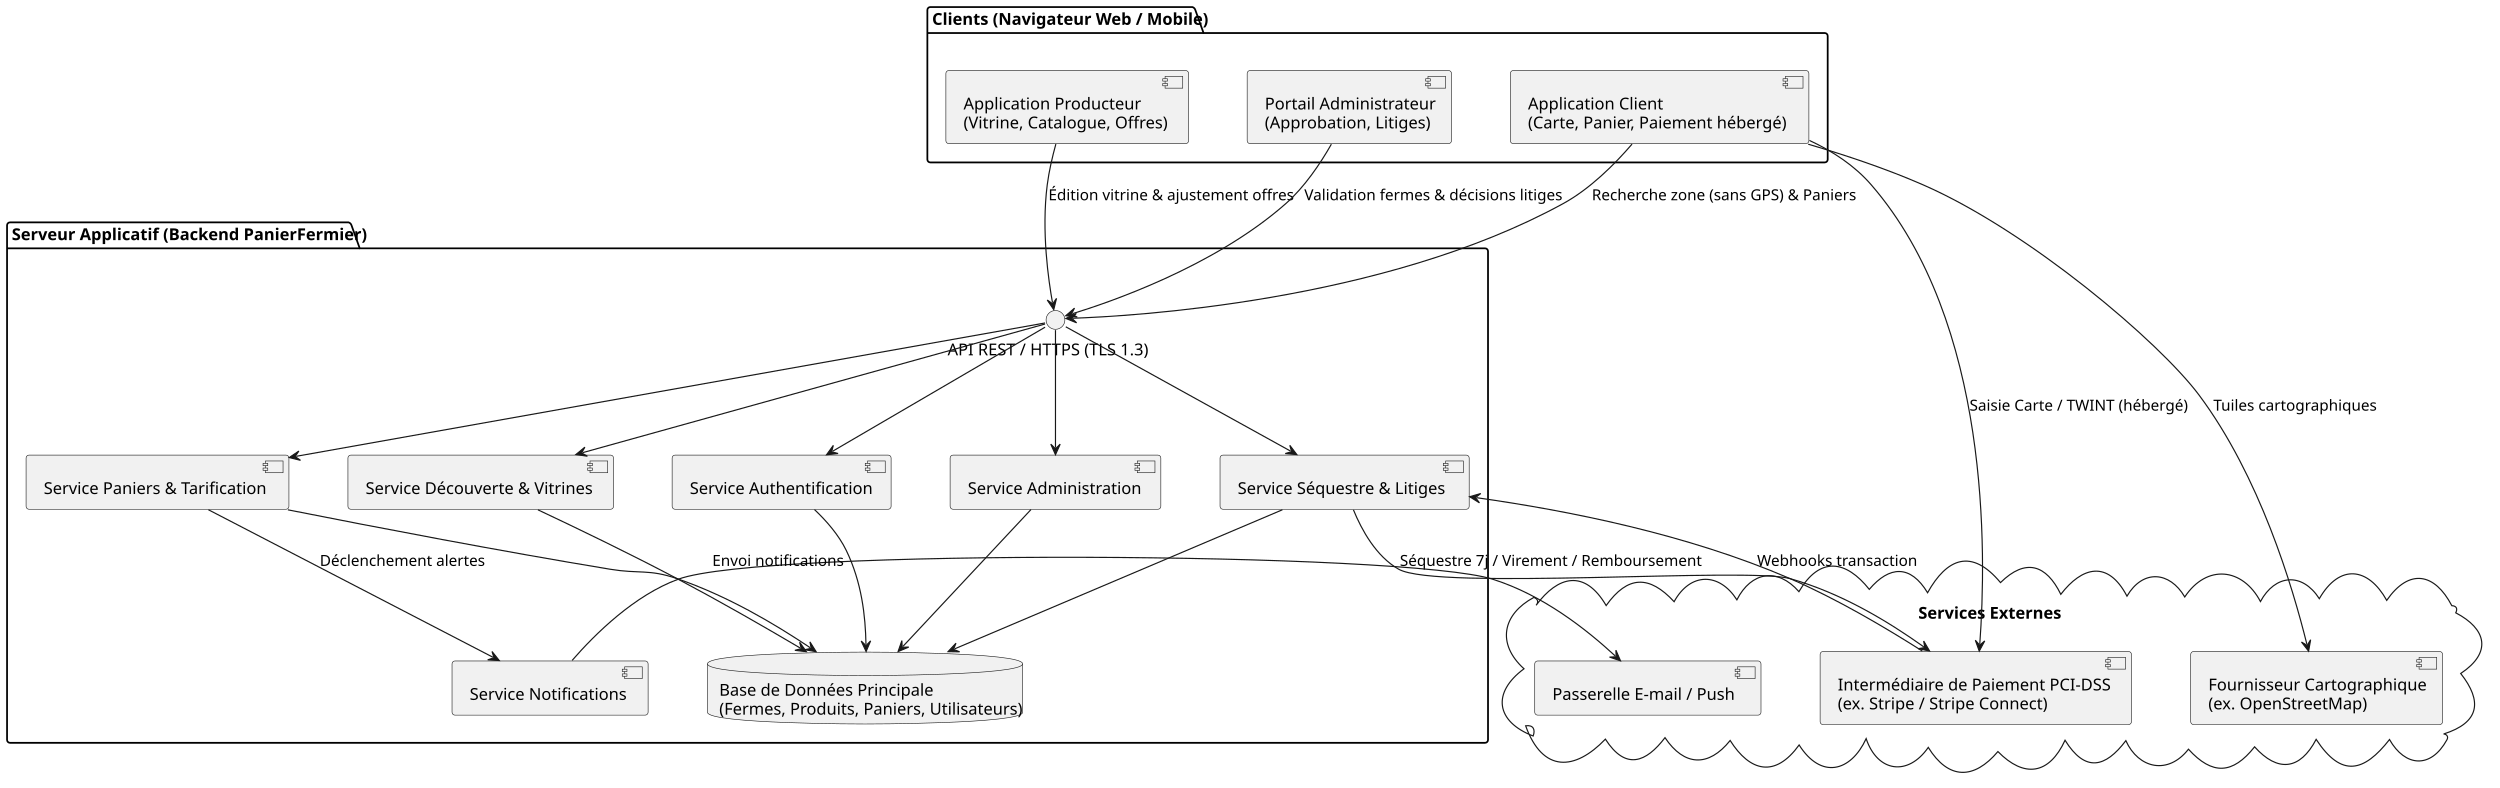
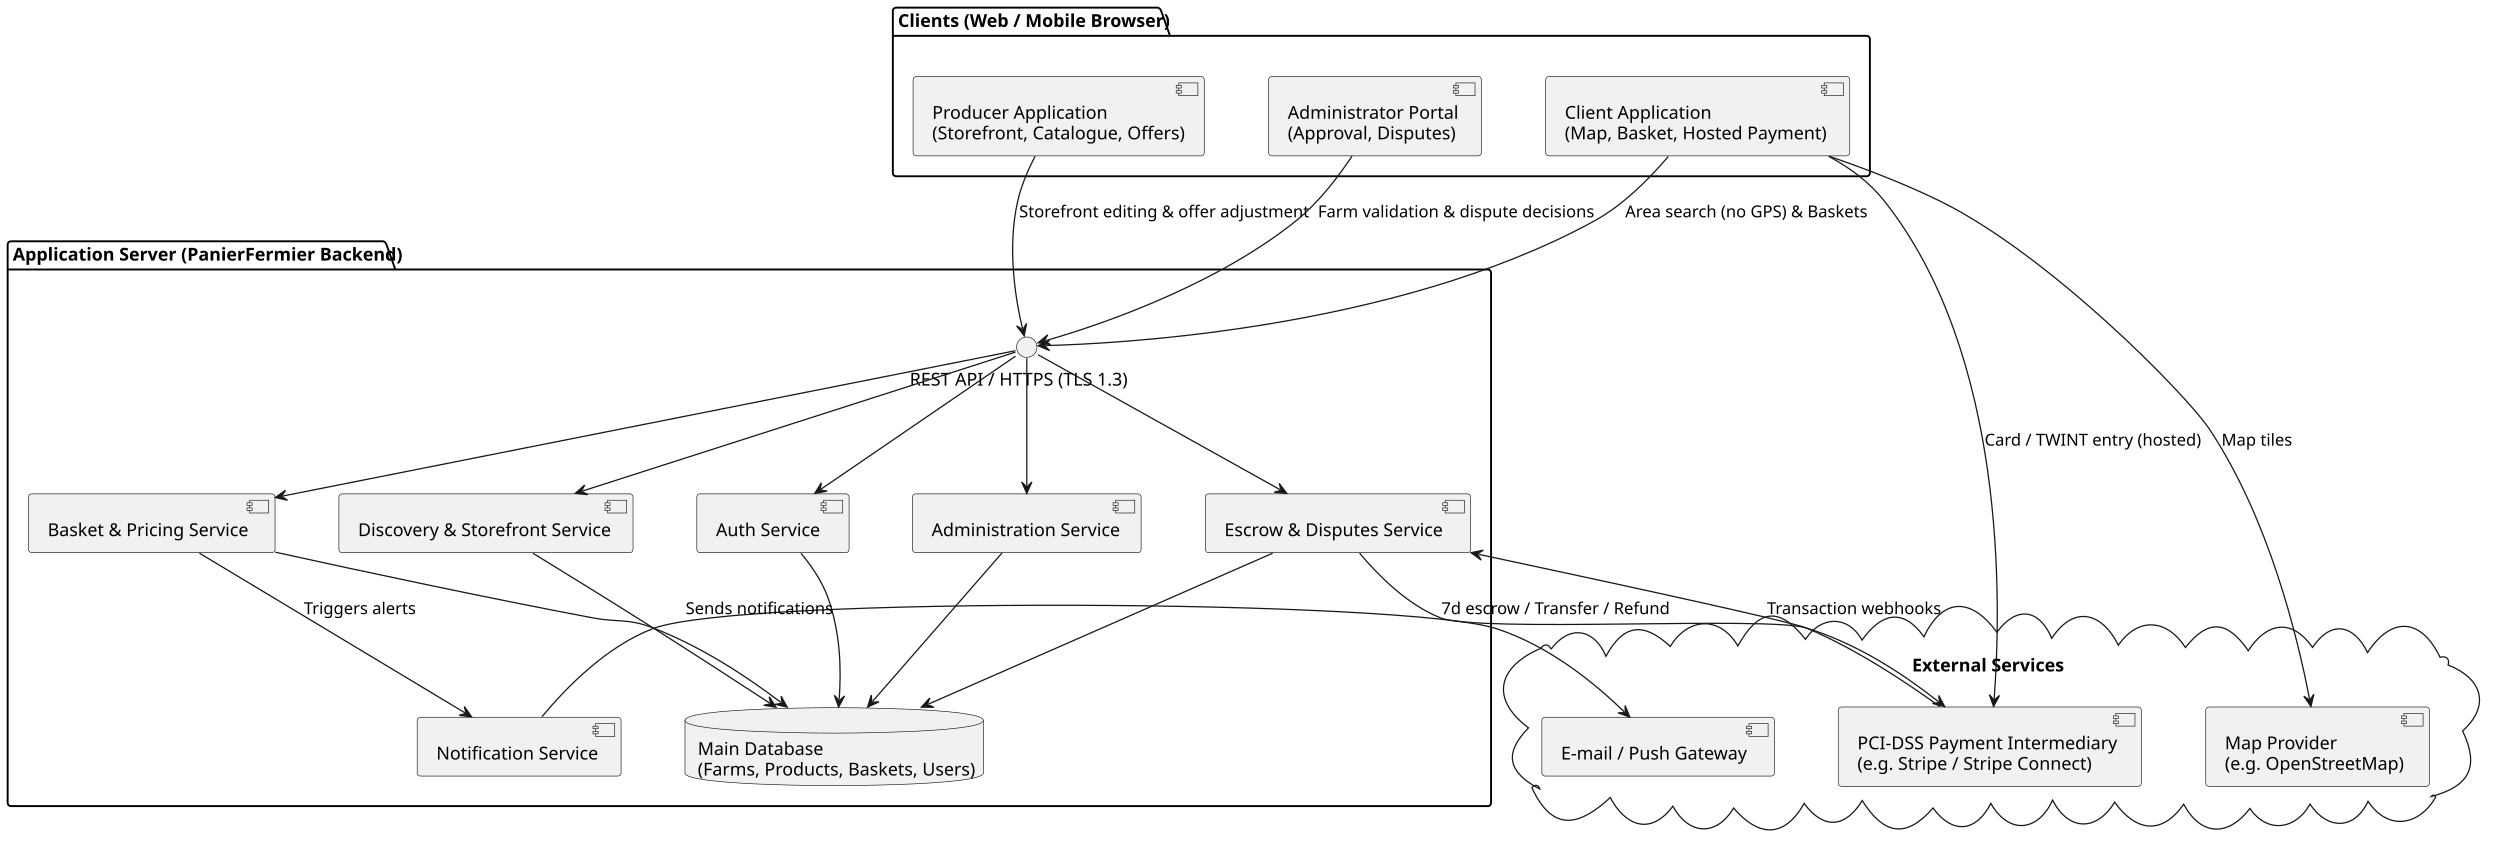
- <svg xmlns="http://www.w3.org/2000/svg" contentStyleType="text/css" data-diagram-type="DESCRIPTION" height="670px" preserveAspectRatio="none" style="width:2127px;height:670px;background:#FFFFFF;" version="1.1" viewBox="0 0 2127 670" width="2127px" zoomAndPan="magnify">
+ <svg xmlns="http://www.w3.org/2000/svg" contentStyleType="text/css" data-diagram-type="DESCRIPTION" height="665px" preserveAspectRatio="none" style="width:1960px;height:665px;background:#FFFFFF;" version="1.1" viewBox="0 0 1960 665" width="1960px" zoomAndPan="magnify">
  <defs />
  <g>
-     <g class="cluster" data-entity="Clients (Navigateur Web / Mobile)" data-source-line="639" data-uid="ent0002" id="cluster_Clients (Navigateur Web / Mobile)">
-       <path d="M791.5,6 L1014.483,6 A3.75,3.75 0 0 1 1016.983,8.5 L1023.983,28.099 L1552.5,28.099 A2.5,2.5 0 0 1 1555,30.599 L1555,135.69 A2.5,2.5 0 0 1 1552.5,138.19 L791.5,138.19 A2.5,2.5 0 0 1 789,135.69 L789,8.5 A2.5,2.5 0 0 1 791.5,6" fill="none" style="stroke:#000000;stroke-width:1.5;" />
-       <line style="stroke:#000000;stroke-width:1.5;" x1="789" x2="1023.983" y1="28.099" y2="28.099" />
-       <text fill="#000000" font-family="sans-serif" font-size="14" font-weight="bold" lengthAdjust="spacing" textLength="221.983" x="793" y="21.132">Clients (Navigateur Web / Mobile)</text>
-     </g>
-     <g class="cluster" data-entity="Serveur Applicatif (Backend PanierFermier)" data-source-line="645" data-uid="ent0006" id="cluster_Serveur Applicatif (Backend PanierFermier)">
-       <path d="M8.5,189.19 L296.555,189.19 A3.75,3.75 0 0 1 299.055,191.69 L306.055,211.289 L1263.5,211.289 A2.5,2.5 0 0 1 1266,213.789 L1266,629.49 A2.5,2.5 0 0 1 1263.5,631.99 L8.5,631.99 A2.5,2.5 0 0 1 6,629.49 L6,191.69 A2.5,2.5 0 0 1 8.5,189.19" fill="none" style="stroke:#000000;stroke-width:1.5;" />
-       <line style="stroke:#000000;stroke-width:1.5;" x1="6" x2="306.055" y1="211.289" y2="211.289" />
-       <text fill="#000000" font-family="sans-serif" font-size="14" font-weight="bold" lengthAdjust="spacing" textLength="287.055" x="10" y="204.322">Serveur Applicatif (Backend PanierFermier)</text>
-     </g>
-     <g class="cluster" data-entity="Services Externes" data-source-line="658" data-uid="ent0015" id="cluster_Services Externes">
-       <path d="M1306.919,514.986 C1325.465,489.897 1348.165,483.954 1366.521,515.187 C1384.885,489.482 1403.225,489.119 1424.336,511.912 C1438.046,486.97 1462.567,486.685 1477.742,510.301 C1490.021,486.25 1512.344,482.616 1530.52,503.351 C1548.492,472.879 1570.63,476.623 1590.385,501.421 C1607.565,481.237 1625.355,480.205 1639.987,504.276 C1656.431,474.883 1677.395,466.121 1702.02,495.666 C1723.465,474.628 1740.916,480.291 1753.341,505.644 C1771.196,482.395 1793.255,475.948 1809.62,507.182 C1823.148,484.202 1845.897,485.938 1858.797,507.869 C1877.505,479.791 1907.933,482.952 1923.183,511.78 C1935.646,488.688 1958.578,486.518 1973.274,509.345 C1990.532,479.433 2014.81,482.478 2030.625,510.768 C2049.749,483.24 2071.403,487.382 2086,515.29 C2090.089,515.547 2091.046,517.939 2089.36,521.382 C2115.434,535.047 2120.56,555.016 2093.578,573.015 C2112.256,596.68 2109.716,614.813 2079,624.49 C2081.9,624.644 2083.352,626.986 2081.75,629.575 C2068.086,654.285 2046.289,652.571 2032.989,629.206 C2011.282,656.895 1992.154,661.99 1970.586,629.062 C1956.793,655.351 1937.835,657.26 1918.208,635.41 C1899.505,658.949 1882.282,659.746 1861.937,637.424 C1844.746,659.482 1819.581,654.215 1808.669,630.171 C1791.141,653.298 1774.142,657.427 1756.948,629.831 C1743.339,659.247 1722.204,662.168 1699.825,639.438 C1679.435,663.454 1657.871,663.72 1640.571,635.905 C1623.351,660.698 1597.419,657.138 1587.73,628.462 C1574.536,656.9 1549.336,663.21 1530.699,633.831 C1510.235,662.092 1488.906,656.656 1472.012,630.013 C1453.586,652.953 1432.96,651.991 1416.58,627.617 C1400.444,648.712 1383.182,655.764 1365.86,628.87 C1339.984,655.849 1312.592,657.8 1298,617.49 C1304.63,616.587 1306.403,620.758 1304.415,626.201 C1272.675,613.93 1269.049,589.365 1296.618,569.009 C1273.194,547.735 1278.247,522.637 1305,508.29 C1308.322,509.427 1309.337,512.203 1306.919,514.986" fill="none" style="stroke:#181818;stroke-width:1;" />
-       <text fill="#000000" font-family="sans-serif" font-size="14" font-weight="bold" lengthAdjust="spacing" textLength="119.82" x="1632.09" y="526.422">Services Externes</text>
-     </g>
-     <g class="entity" data-entity="ClientApp" data-source-line="640" data-uid="ent0003" id="entity_ClientApp">
-       <rect fill="#F1F1F1" height="62.197" rx="2.5" ry="2.5" style="stroke:#181818;stroke-width:0.5;" width="253.999" x="1285" y="60" />
-       <rect fill="#F1F1F1" height="10" style="stroke:#181818;stroke-width:0.5;" width="15" x="1518.999" y="65" />
-       <rect fill="#F1F1F1" height="2" style="stroke:#181818;stroke-width:0.5;" width="4" x="1516.999" y="67" />
-       <rect fill="#F1F1F1" height="2" style="stroke:#181818;stroke-width:0.5;" width="4" x="1516.999" y="71" />
-       <text fill="#000000" font-family="sans-serif" font-size="14" lengthAdjust="spacing" textLength="108.172" x="1300" y="93.132">Application Client</text>
-       <text fill="#000000" font-family="sans-serif" font-size="14" lengthAdjust="spacing" textLength="213.999" x="1300" y="109.231">(Carte, Panier, Paiement hébergé)</text>
-     </g>
-     <g class="entity" data-entity="FarmerApp" data-source-line="641" data-uid="ent0004" id="entity_FarmerApp">
-       <rect fill="#F1F1F1" height="62.197" rx="2.5" ry="2.5" style="stroke:#181818;stroke-width:0.5;" width="206.51" x="804.75" y="60" />
-       <rect fill="#F1F1F1" height="10" style="stroke:#181818;stroke-width:0.5;" width="15" x="991.26" y="65" />
-       <rect fill="#F1F1F1" height="2" style="stroke:#181818;stroke-width:0.5;" width="4" x="989.26" y="67" />
-       <rect fill="#F1F1F1" height="2" style="stroke:#181818;stroke-width:0.5;" width="4" x="989.26" y="71" />
-       <text fill="#000000" font-family="sans-serif" font-size="14" lengthAdjust="spacing" textLength="140.861" x="819.75" y="93.132">Application Producteur</text>
-       <text fill="#000000" font-family="sans-serif" font-size="14" lengthAdjust="spacing" textLength="166.51" x="819.75" y="109.231">(Vitrine, Catalogue, Offres)</text>
-     </g>
-     <g class="entity" data-entity="AdminApp" data-source-line="642" data-uid="ent0005" id="entity_AdminApp">
-       <rect fill="#F1F1F1" height="62.197" rx="2.5" ry="2.5" style="stroke:#181818;stroke-width:0.5;" width="173.827" x="1061.09" y="60" />
-       <rect fill="#F1F1F1" height="10" style="stroke:#181818;stroke-width:0.5;" width="15" x="1214.917" y="65" />
-       <rect fill="#F1F1F1" height="2" style="stroke:#181818;stroke-width:0.5;" width="4" x="1212.917" y="67" />
-       <rect fill="#F1F1F1" height="2" style="stroke:#181818;stroke-width:0.5;" width="4" x="1212.917" y="71" />
-       <text fill="#000000" font-family="sans-serif" font-size="14" lengthAdjust="spacing" textLength="133.827" x="1076.09" y="93.132">Portail Administrateur</text>
-       <text fill="#000000" font-family="sans-serif" font-size="14" lengthAdjust="spacing" textLength="133.075" x="1076.09" y="109.231">(Approbation, Litiges)</text>
-     </g>
-     <g class="entity" data-entity="API" data-source-line="646" data-uid="ent0007" id="entity_API">
-       <ellipse cx="898" cy="272.19" fill="#F1F1F1" rx="8" ry="8" style="stroke:#181818;stroke-width:0.5;" />
-       <text fill="#000000" font-family="sans-serif" font-size="14" lengthAdjust="spacing" textLength="183.593" x="806.204" y="302.322">API REST / HTTPS (TLS 1.3)</text>
-     </g>
-     <g class="entity" data-entity="AuthSvc" data-source-line="648" data-uid="ent0008" id="entity_AuthSvc">
-       <rect fill="#F1F1F1" height="46.099" rx="2.5" ry="2.5" style="stroke:#181818;stroke-width:0.5;" width="186.303" x="571.85" y="387.19" />
-       <rect fill="#F1F1F1" height="10" style="stroke:#181818;stroke-width:0.5;" width="15" x="738.153" y="392.19" />
-       <rect fill="#F1F1F1" height="2" style="stroke:#181818;stroke-width:0.5;" width="4" x="736.153" y="394.19" />
-       <rect fill="#F1F1F1" height="2" style="stroke:#181818;stroke-width:0.5;" width="4" x="736.153" y="398.19" />
-       <text fill="#000000" font-family="sans-serif" font-size="14" lengthAdjust="spacing" textLength="146.303" x="586.85" y="420.322">Service Authentification</text>
-     </g>
-     <g class="entity" data-entity="DiscoverySvc" data-source-line="649" data-uid="ent0009" id="entity_DiscoverySvc">
-       <rect fill="#F1F1F1" height="46.099" rx="2.5" ry="2.5" style="stroke:#181818;stroke-width:0.5;" width="225.965" x="296.02" y="387.19" />
-       <rect fill="#F1F1F1" height="10" style="stroke:#181818;stroke-width:0.5;" width="15" x="501.985" y="392.19" />
-       <rect fill="#F1F1F1" height="2" style="stroke:#181818;stroke-width:0.5;" width="4" x="499.985" y="394.19" />
-       <rect fill="#F1F1F1" height="2" style="stroke:#181818;stroke-width:0.5;" width="4" x="499.985" y="398.19" />
-       <text fill="#000000" font-family="sans-serif" font-size="14" lengthAdjust="spacing" textLength="185.965" x="311.02" y="420.322">Service Découverte &amp; Vitrines</text>
-     </g>
-     <g class="entity" data-entity="OrderSvc" data-source-line="650" data-uid="ent0010" id="entity_OrderSvc">
-       <rect fill="#F1F1F1" height="46.099" rx="2.5" ry="2.5" style="stroke:#181818;stroke-width:0.5;" width="223.627" x="22.19" y="387.19" />
-       <rect fill="#F1F1F1" height="10" style="stroke:#181818;stroke-width:0.5;" width="15" x="225.817" y="392.19" />
-       <rect fill="#F1F1F1" height="2" style="stroke:#181818;stroke-width:0.5;" width="4" x="223.817" y="394.19" />
-       <rect fill="#F1F1F1" height="2" style="stroke:#181818;stroke-width:0.5;" width="4" x="223.817" y="398.19" />
-       <text fill="#000000" font-family="sans-serif" font-size="14" lengthAdjust="spacing" textLength="183.627" x="37.19" y="420.322">Service Paniers &amp; Tarification</text>
-     </g>
-     <g class="entity" data-entity="EscrowSvc" data-source-line="651" data-uid="ent0011" id="entity_EscrowSvc">
-       <rect fill="#F1F1F1" height="46.099" rx="2.5" ry="2.5" style="stroke:#181818;stroke-width:0.5;" width="211.978" x="1038.01" y="387.19" />
-       <rect fill="#F1F1F1" height="10" style="stroke:#181818;stroke-width:0.5;" width="15" x="1229.988" y="392.19" />
-       <rect fill="#F1F1F1" height="2" style="stroke:#181818;stroke-width:0.5;" width="4" x="1227.988" y="394.19" />
-       <rect fill="#F1F1F1" height="2" style="stroke:#181818;stroke-width:0.5;" width="4" x="1227.988" y="398.19" />
-       <text fill="#000000" font-family="sans-serif" font-size="14" lengthAdjust="spacing" textLength="171.978" x="1053.01" y="420.322">Service Séquestre &amp; Litiges</text>
-     </g>
-     <g class="entity" data-entity="AdminSvc" data-source-line="652" data-uid="ent0012" id="entity_AdminSvc">
-       <rect fill="#F1F1F1" height="46.099" rx="2.5" ry="2.5" style="stroke:#181818;stroke-width:0.5;" width="179.275" x="808.36" y="387.19" />
-       <rect fill="#F1F1F1" height="10" style="stroke:#181818;stroke-width:0.5;" width="15" x="967.635" y="392.19" />
-       <rect fill="#F1F1F1" height="2" style="stroke:#181818;stroke-width:0.5;" width="4" x="965.635" y="394.19" />
-       <rect fill="#F1F1F1" height="2" style="stroke:#181818;stroke-width:0.5;" width="4" x="965.635" y="398.19" />
-       <text fill="#000000" font-family="sans-serif" font-size="14" lengthAdjust="spacing" textLength="139.275" x="823.36" y="420.322">Service Administration</text>
-     </g>
-     <g class="entity" data-entity="NotifSvc" data-source-line="653" data-uid="ent0013" id="entity_NotifSvc">
-       <rect fill="#F1F1F1" height="46.099" rx="2.5" ry="2.5" style="stroke:#181818;stroke-width:0.5;" width="166.827" x="384.59" y="562.34" />
-       <rect fill="#F1F1F1" height="10" style="stroke:#181818;stroke-width:0.5;" width="15" x="531.417" y="567.34" />
-       <rect fill="#F1F1F1" height="2" style="stroke:#181818;stroke-width:0.5;" width="4" x="529.417" y="569.34" />
-       <rect fill="#F1F1F1" height="2" style="stroke:#181818;stroke-width:0.5;" width="4" x="529.417" y="573.34" />
-       <text fill="#000000" font-family="sans-serif" font-size="14" lengthAdjust="spacing" textLength="126.827" x="399.59" y="595.472">Service Notifications</text>
-     </g>
-     <g class="entity" data-entity="DB" data-source-line="655" data-uid="ent0014" id="entity_DB">
-       <path d="M601.91,564.79 C601.91,554.79 735.999,554.79 735.999,554.79 C735.999,554.79 870.089,554.79 870.089,564.79 L870.089,605.987 C870.089,615.987 735.999,615.987 735.999,615.987 C735.999,615.987 601.91,615.987 601.91,605.987 L601.91,564.79" fill="#F1F1F1" style="stroke:#181818;stroke-width:0.5;" />
-       <path d="M601.91,564.79 C601.91,574.79 735.999,574.79 735.999,574.79 C735.999,574.79 870.089,574.79 870.089,564.79" fill="none" style="stroke:#181818;stroke-width:0.5;" />
-       <text fill="#000000" font-family="sans-serif" font-size="14" lengthAdjust="spacing" textLength="176.668" x="611.91" y="591.922">Base de Données Principale</text>
-       <text fill="#000000" font-family="sans-serif" font-size="14" lengthAdjust="spacing" textLength="248.179" x="611.91" y="608.02">(Fermes, Produits, Paniers, Utilisateurs)</text>
-     </g>
-     <g class="entity" data-entity="Stripe" data-source-line="659" data-uid="ent0016" id="entity_Stripe">
-       <rect fill="#F1F1F1" height="62.197" rx="2.5" ry="2.5" style="stroke:#181818;stroke-width:0.5;" width="264.875" x="1548.56" y="554.29" />
-       <rect fill="#F1F1F1" height="10" style="stroke:#181818;stroke-width:0.5;" width="15" x="1793.435" y="559.29" />
-       <rect fill="#F1F1F1" height="2" style="stroke:#181818;stroke-width:0.5;" width="4" x="1791.435" y="561.29" />
-       <rect fill="#F1F1F1" height="2" style="stroke:#181818;stroke-width:0.5;" width="4" x="1791.435" y="565.29" />
-       <text fill="#000000" font-family="sans-serif" font-size="14" lengthAdjust="spacing" textLength="224.875" x="1563.56" y="587.422">Intermédiaire de Paiement PCI-DSS</text>
-       <text fill="#000000" font-family="sans-serif" font-size="14" lengthAdjust="spacing" textLength="172.737" x="1563.56" y="603.52">(ex. Stripe / Stripe Connect)</text>
-     </g>
-     <g class="entity" data-entity="MapAPI" data-source-line="660" data-uid="ent0017" id="entity_MapAPI">
-       <rect fill="#F1F1F1" height="62.197" rx="2.5" ry="2.5" style="stroke:#181818;stroke-width:0.5;" width="214.316" x="1863.84" y="554.29" />
-       <rect fill="#F1F1F1" height="10" style="stroke:#181818;stroke-width:0.5;" width="15" x="2058.156" y="559.29" />
-       <rect fill="#F1F1F1" height="2" style="stroke:#181818;stroke-width:0.5;" width="4" x="2056.156" y="561.29" />
-       <rect fill="#F1F1F1" height="2" style="stroke:#181818;stroke-width:0.5;" width="4" x="2056.156" y="565.29" />
-       <text fill="#000000" font-family="sans-serif" font-size="14" lengthAdjust="spacing" textLength="174.316" x="1878.84" y="587.422">Fournisseur Cartographique</text>
-       <text fill="#000000" font-family="sans-serif" font-size="14" lengthAdjust="spacing" textLength="130.724" x="1878.84" y="603.52">(ex. OpenStreetMap)</text>
-     </g>
-     <g class="entity" data-entity="MsgAPI" data-source-line="661" data-uid="ent0018" id="entity_MsgAPI">
-       <rect fill="#F1F1F1" height="46.099" rx="2.5" ry="2.5" style="stroke:#181818;stroke-width:0.5;" width="192.503" x="1305.75" y="562.34" />
-       <rect fill="#F1F1F1" height="10" style="stroke:#181818;stroke-width:0.5;" width="15" x="1478.253" y="567.34" />
-       <rect fill="#F1F1F1" height="2" style="stroke:#181818;stroke-width:0.5;" width="4" x="1476.253" y="569.34" />
-       <rect fill="#F1F1F1" height="2" style="stroke:#181818;stroke-width:0.5;" width="4" x="1476.253" y="573.34" />
-       <text fill="#000000" font-family="sans-serif" font-size="14" lengthAdjust="spacing" textLength="152.503" x="1320.75" y="595.472">Passerelle E-mail / Push</text>
-     </g>
-     <g class="link" data-entity-1="ClientApp" data-entity-2="MapAPI" data-source-line="665" data-uid="lnk19" id="link_ClientApp_MapAPI">
-       <path d="M1538.42,122.68 C1570.82,132.17 1605.19,143.75 1636,157.19 C1726.23,196.59 1837.32,291.07 1871,336.19 C1922.54,405.26 1950.446,498.726 1962.706,548.176" fill="none" id="ClientApp-to-MapAPI" style="stroke:#181818;stroke-width:1;" />
-       <polygon fill="#181818" points="1964.15,554,1965.867,544.302,1962.947,549.147,1958.102,546.227,1964.15,554" style="stroke:#181818;stroke-width:1;" />
-       <text fill="#000000" font-family="sans-serif" font-size="13" lengthAdjust="spacing" textLength="131.517" x="1883.12" y="349.384">Tuiles cartographiques</text>
-     </g>
-     <g class="link" data-entity-1="ClientApp" data-entity-2="API" data-source-line="666" data-uid="lnk20" id="link_ClientApp_API">
-       <path d="M1388.55,122.6 C1373.61,139.96 1352.82,160.68 1330,173.19 C1176.24,257.49 959.697,269.166 912.856,270.756" fill="none" id="ClientApp-to-API" style="stroke:#181818;stroke-width:1;" />
-       <polygon fill="#181818" points="906.86,270.96,915.99,274.652,911.857,270.79,915.719,266.657,906.86,270.96" style="stroke:#181818;stroke-width:1;" />
-       <text fill="#000000" font-family="sans-serif" font-size="13" lengthAdjust="spacing" textLength="225.437" x="1354.33" y="170.384">Recherche zone (sans GPS) &amp; Paniers</text>
-     </g>
-     <g class="link" data-entity-1="ClientApp" data-entity-2="Stripe" data-source-line="667" data-uid="lnk21" id="link_ClientApp_Stripe">
-       <path d="M1539.44,119.49 C1559.27,128.65 1577.85,140.88 1592,157.19 C1693.65,274.36 1690.074,471.396 1684.394,547.986" fill="none" id="ClientApp-to-Stripe" style="stroke:#181818;stroke-width:1;" />
-       <polygon fill="#181818" points="1683.95,553.97,1688.605,545.29,1684.32,548.984,1680.627,544.699,1683.95,553.97" style="stroke:#181818;stroke-width:1;" />
-       <text fill="#000000" font-family="sans-serif" font-size="13" lengthAdjust="spacing" textLength="182.774" x="1675.68" y="349.384">Saisie Carte / TWINT (hébergé)</text>
-     </g>
-     <g class="link" data-entity-1="FarmerApp" data-entity-2="API" data-source-line="669" data-uid="lnk22" id="link_FarmerApp_API">
-       <path d="M898.32,122.58 C895.35,133.39 892.47,145.72 891,157.19 C885.9,196.92 892.153,239.024 895.463,257.514" fill="none" id="FarmerApp-to-API" style="stroke:#181818;stroke-width:1;" />
-       <polygon fill="#181818" points="896.52,263.42,898.871,253.856,895.639,258.498,890.997,255.266,896.52,263.42" style="stroke:#181818;stroke-width:1;" />
-       <text fill="#000000" font-family="sans-serif" font-size="13" lengthAdjust="spacing" textLength="193.648" x="892" y="170.384">Édition vitrine &amp; ajustement offres</text>
-     </g>
-     <g class="link" data-entity-1="AdminApp" data-entity-2="API" data-source-line="670" data-uid="lnk23" id="link_AdminApp_API">
-       <path d="M1132.73,122.68 C1123.31,139.22 1109.97,159.08 1094,173.19 C1032.7,227.34 941.859,257.909 912.489,266.869" fill="none" id="AdminApp-to-API" style="stroke:#181818;stroke-width:1;" />
-       <polygon fill="#181818" points="906.75,268.62,916.525,269.82,911.532,267.161,914.191,262.168,906.75,268.62" style="stroke:#181818;stroke-width:1;" />
-       <text fill="#000000" font-family="sans-serif" font-size="13" lengthAdjust="spacing" textLength="207.378" x="1109.7" y="170.384">Validation fermes &amp; décisions litiges</text>
-     </g>
-     <g class="link" data-entity-1="API" data-entity-2="AuthSvc" data-source-line="673" data-uid="lnk24" id="link_API_AuthSvc">
-       <path d="M889.15,278.36 C858.98,295.98 764.102,351.385 708.412,383.895" fill="none" id="API-to-AuthSvc" style="stroke:#181818;stroke-width:1;" />
-       <polygon fill="#181818" points="703.23,386.92,713.019,385.837,707.548,384.399,708.986,378.928,703.23,386.92" style="stroke:#181818;stroke-width:1;" />
-     </g>
-     <g class="link" data-entity-1="API" data-entity-2="DiscoverySvc" data-source-line="674" data-uid="lnk25" id="link_API_DiscoverySvc">
-       <path d="M889.1,275.67 C841.43,288.93 619.75,350.612 495.791,385.092" fill="none" id="API-to-DiscoverySvc" style="stroke:#181818;stroke-width:1;" />
-       <polygon fill="#181818" points="490.01,386.7,499.753,388.142,494.827,385.36,497.609,380.435,490.01,386.7" style="stroke:#181818;stroke-width:1;" />
-     </g>
-     <g class="link" data-entity-1="API" data-entity-2="OrderSvc" data-source-line="675" data-uid="lnk26" id="link_API_OrderSvc">
-       <path d="M889.16,274.77 C826.02,286.01 446.537,353.588 252.017,388.228" fill="none" id="API-to-OrderSvc" style="stroke:#181818;stroke-width:1;" />
-       <polygon fill="#181818" points="246.11,389.28,255.672,391.64,251.033,388.403,254.269,383.764,246.11,389.28" style="stroke:#181818;stroke-width:1;" />
-     </g>
-     <g class="link" data-entity-1="API" data-entity-2="EscrowSvc" data-source-line="676" data-uid="lnk27" id="link_API_EscrowSvc">
-       <path d="M906.76,278.04 C937.82,295.22 1038.839,351.086 1098.059,383.836" fill="none" id="API-to-EscrowSvc" style="stroke:#181818;stroke-width:1;" />
-       <polygon fill="#181818" points="1103.31,386.74,1097.37,378.884,1098.935,384.32,1093.498,385.885,1103.31,386.74" style="stroke:#181818;stroke-width:1;" />
-     </g>
-     <g class="link" data-entity-1="API" data-entity-2="AdminSvc" data-source-line="677" data-uid="lnk28" id="link_API_AdminSvc">
-       <path d="M898,280.9 C898,301.02 898,349.75 898,380.86" fill="none" id="API-to-AdminSvc" style="stroke:#181818;stroke-width:1;" />
-       <polygon fill="#181818" points="898,386.86,902,377.86,898,381.86,894,377.86,898,386.86" style="stroke:#181818;stroke-width:1;" />
-     </g>
-     <g class="link" data-entity-1="AuthSvc" data-entity-2="DB" data-source-line="679" data-uid="lnk29" id="link_AuthSvc_DB">
-       <path d="M692.96,433.54 C703.11,443.14 713.63,455.17 720,468.29 C733.15,495.38 736.344,523.951 736.774,548.301" fill="none" id="AuthSvc-to-DB" style="stroke:#181818;stroke-width:1;" />
-       <polygon fill="#181818" points="736.88,554.3,740.721,545.231,736.792,549.301,732.722,545.372,736.88,554.3" style="stroke:#181818;stroke-width:1;" />
-     </g>
-     <g class="link" data-entity-1="DiscoverySvc" data-entity-2="DB" data-source-line="680" data-uid="lnk30" id="link_DiscoverySvc_DB">
-       <path d="M457.68,433.76 C491.24,449.55 536.7,471.48 576,492.29 C613.39,512.09 649.593,532.909 680.893,551.389" fill="none" id="DiscoverySvc-to-DB" style="stroke:#181818;stroke-width:1;" />
-       <polygon fill="#181818" points="686.06,554.44,680.344,546.42,681.754,551.898,676.276,553.309,686.06,554.44" style="stroke:#181818;stroke-width:1;" />
-     </g>
-     <g class="link" data-entity-1="OrderSvc" data-entity-2="DB" data-source-line="681" data-uid="lnk31" id="link_OrderSvc_DB">
-       <path d="M244.94,433.76 C321.73,448.98 426.37,469.01 519,484.29 C544.24,488.46 551.81,483.98 576,492.29 C618.89,507.03 658.265,530.271 689.365,551.101" fill="none" id="OrderSvc-to-DB" style="stroke:#181818;stroke-width:1;" />
-       <polygon fill="#181818" points="694.35,554.44,689.098,546.108,690.196,551.658,684.646,552.755,694.35,554.44" style="stroke:#181818;stroke-width:1;" />
-     </g>
-     <g class="link" data-entity-1="EscrowSvc" data-entity-2="DB" data-source-line="682" data-uid="lnk32" id="link_EscrowSvc_DB">
-       <path d="M1091.08,433.7 C1018.42,464.54 893.103,517.726 812.143,552.077" fill="none" id="EscrowSvc-to-DB" style="stroke:#181818;stroke-width:1;" />
-       <polygon fill="#181818" points="806.62,554.42,816.467,554.587,811.223,552.467,813.343,547.222,806.62,554.42" style="stroke:#181818;stroke-width:1;" />
-     </g>
-     <g class="link" data-entity-1="AdminSvc" data-entity-2="DB" data-source-line="683" data-uid="lnk33" id="link_AdminSvc_DB">
-       <path d="M877.15,433.53 C848.35,464.31 800.41,515.549 768.2,549.969" fill="none" id="AdminSvc-to-DB" style="stroke:#181818;stroke-width:1;" />
-       <polygon fill="#181818" points="764.1,554.35,773.17,550.512,767.516,550.699,767.329,545.045,764.1,554.35" style="stroke:#181818;stroke-width:1;" />
-     </g>
-     <g class="link" data-entity-1="OrderSvc" data-entity-2="NotifSvc" data-source-line="685" data-uid="lnk34" id="link_OrderSvc_NotifSvc">
-       <path d="M177.32,433.7 C241.39,466.92 355.403,526.019 419.423,559.208" fill="none" id="OrderSvc-to-NotifSvc" style="stroke:#181818;stroke-width:1;" />
-       <polygon fill="#181818" points="424.75,561.97,418.601,554.277,420.311,559.669,414.919,561.379,424.75,561.97" style="stroke:#181818;stroke-width:1;" />
-       <text fill="#000000" font-family="sans-serif" font-size="13" lengthAdjust="spacing" textLength="132.958" x="272.08" y="481.484">Déclenchement alertes</text>
-     </g>
-     <g class="link" data-entity-1="EscrowSvc" data-entity-2="Stripe" data-source-line="686" data-uid="lnk35" id="link_EscrowSvc_Stripe">
-       <path d="M1151.5,433.78 C1158.52,450.94 1170.84,473.41 1190,484.29 C1222.18,502.57 1487.39,482.21 1523,492.29 C1566.84,504.7 1606.293,528.659 1636.793,550.38" fill="none" id="EscrowSvc-to-Stripe" style="stroke:#181818;stroke-width:1;" />
-       <polygon fill="#181818" points="1641.68,553.86,1636.669,545.381,1637.607,550.96,1632.029,551.898,1641.68,553.86" style="stroke:#181818;stroke-width:1;" />
-       <text fill="#000000" font-family="sans-serif" font-size="13" lengthAdjust="spacing" textLength="242.779" x="1191" y="481.484">Séquestre 7j / Virement / Remboursement</text>
-     </g>
-     <g class="link" data-entity-1="Stripe" data-entity-2="EscrowSvc" data-source-line="687" data-uid="lnk36" id="link_Stripe_EscrowSvc">
-       <path d="M1635.53,553.94 C1604.75,534.34 1562.64,509.42 1523,492.29 C1435.29,454.39 1334.221,434.439 1256.301,423.439" fill="none" id="Stripe-to-EscrowSvc" style="stroke:#181818;stroke-width:1;" />
-       <polygon fill="#181818" points="1250.36,422.6,1258.713,427.819,1255.311,423.299,1259.831,419.897,1250.36,422.6" style="stroke:#181818;stroke-width:1;" />
-       <text fill="#000000" font-family="sans-serif" font-size="13" lengthAdjust="spacing" textLength="128.623" x="1494.92" y="481.484">Webhooks transaction</text>
-     </g>
-     <g class="link" data-entity-1="NotifSvc" data-entity-2="MsgAPI" data-source-line="688" data-uid="lnk37" id="link_NotifSvc_MsgAPI">
-       <path d="M486.76,561.88 C506.46,539.25 539.71,506.51 577,492.81 C649.28,466.26 1196.57,469.63 1270,492.81 C1312.98,506.38 1349.691,535.431 1374.301,558.141" fill="none" id="NotifSvc-to-MsgAPI" style="stroke:#181818;stroke-width:1;" />
-       <polygon fill="#181818" points="1378.71,562.21,1374.809,553.167,1375.035,558.819,1369.383,559.046,1378.71,562.21" style="stroke:#181818;stroke-width:1;" />
-       <text fill="#000000" font-family="sans-serif" font-size="13" lengthAdjust="spacing" textLength="104.781" x="606" y="481.484">Envoi notifications</text>
+     <g class="cluster" data-entity="Clients (Web / Mobile Browser)" data-source-line="642" data-uid="ent0002" id="cluster_Clients (Web / Mobile Browser)">
+       <path d="M702.5,6 L907.812,6 A3.75,3.75 0 0 1 910.312,8.5 L917.312,28.099 L1463.5,28.099 A2.5,2.5 0 0 1 1466,30.599 L1466,135.69 A2.5,2.5 0 0 1 1463.5,138.19 L702.5,138.19 A2.5,2.5 0 0 1 700,135.69 L700,8.5 A2.5,2.5 0 0 1 702.5,6" fill="none" style="stroke:#000000;stroke-width:1.5;" />
+       <line style="stroke:#000000;stroke-width:1.5;" x1="700" x2="917.312" y1="28.099" y2="28.099" />
+       <text fill="#000000" font-family="sans-serif" font-size="14" font-weight="bold" lengthAdjust="spacing" textLength="204.312" x="704" y="21.132">Clients (Web / Mobile Browser)</text>
+     </g>
+     <g class="cluster" data-entity="Application Server (PanierFermier Backend)" data-source-line="648" data-uid="ent0006" id="cluster_Application Server (PanierFermier Backend)">
+       <path d="M8.5,189.19 L300.451,189.19 A3.75,3.75 0 0 1 302.951,191.69 L309.951,211.289 L1166.5,211.289 A2.5,2.5 0 0 1 1169,213.789 L1169,629.49 A2.5,2.5 0 0 1 1166.5,631.99 L8.5,631.99 A2.5,2.5 0 0 1 6,629.49 L6,191.69 A2.5,2.5 0 0 1 8.5,189.19" fill="none" style="stroke:#000000;stroke-width:1.5;" />
+       <line style="stroke:#000000;stroke-width:1.5;" x1="6" x2="309.951" y1="211.289" y2="211.289" />
+       <text fill="#000000" font-family="sans-serif" font-size="14" font-weight="bold" lengthAdjust="spacing" textLength="290.951" x="10" y="204.322">Application Server (PanierFermier Backend)</text>
+     </g>
+     <g class="cluster" data-entity="External Services" data-source-line="661" data-uid="ent0015" id="cluster_External Services">
+       <path d="M1216.01,508.964 C1230.534,489.412 1249.864,492.768 1259.078,514.503 C1272.838,488.873 1288.943,487.615 1309.526,506.828 C1323.328,484.029 1348.329,482.385 1362.508,506.403 C1378.156,478.236 1394.472,474.262 1415.488,501.246 C1427.278,482.958 1448.531,481.752 1459.835,501.808 C1474.499,481.363 1491.332,475.608 1508.373,499.188 C1523.934,466.807 1546.445,469.489 1565.588,495.69 C1580.584,475.161 1598.423,476.747 1608.583,500.396 C1626.412,473.467 1648.382,480.755 1660.798,505.832 C1676.519,483.069 1699.201,485.595 1713.397,507.622 C1731.695,484.488 1746.689,487.021 1762.624,510.137 C1776.934,488.291 1796.428,483.965 1813.054,507.566 C1827.836,485.561 1845.505,489.772 1856.178,511.607 C1874.917,482.961 1898.123,484.346 1913,515.29 C1917.748,514.193 1920.744,516.13 1919.343,521.408 C1945.123,531.342 1953.416,552.492 1930.679,573.072 C1944.383,601.677 1935.595,616.668 1906,624.49 C1907.408,622.915 1908.652,623.149 1909.597,624.979 C1896.724,647.374 1872.269,651.829 1856.563,628.246 C1845.544,651.508 1824.157,650.255 1811.056,630.447 C1800.028,650.301 1777.847,654.021 1763.924,633.856 C1747.149,655.987 1725.765,655.864 1712.007,630.554 C1694.486,655.532 1674.038,651.481 1657.921,628.956 C1643.708,651.915 1621.885,651.862 1609.237,627.352 C1597.701,652.236 1574.949,654.531 1560.833,629.872 C1549.126,652.685 1530.67,654.27 1515.478,633.5 C1493.726,658.509 1476.361,653.614 1459.994,627.639 C1446.804,649.127 1429.772,650.712 1414.462,629.923 C1398.537,657.867 1378.358,655.941 1359.162,633.514 C1345.328,656.349 1323.973,654.576 1311.492,632.091 C1293.742,655.886 1273.848,647.003 1262.448,625.254 C1238.581,647.314 1217.548,653.359 1201,617.49 C1203.422,614.936 1205.981,614.933 1207.253,618.639 C1183.228,606.144 1177.959,591.401 1198.328,570.65 C1166.896,546.964 1175.56,522.07 1208,508.29 C1210.418,504.708 1214.258,504.635 1216.01,508.964" fill="none" style="stroke:#181818;stroke-width:1;" />
+       <text fill="#000000" font-family="sans-serif" font-size="14" font-weight="bold" lengthAdjust="spacing" textLength="115.931" x="1499.035" y="526.422">External Services</text>
+     </g>
+     <g class="entity" data-entity="ClientApp" data-source-line="643" data-uid="ent0003" id="entity_ClientApp">
+       <rect fill="#F1F1F1" height="62.197" rx="2.5" ry="2.5" style="stroke:#181818;stroke-width:0.5;" width="238.413" x="1211.79" y="60" />
+       <rect fill="#F1F1F1" height="10" style="stroke:#181818;stroke-width:0.5;" width="15" x="1430.203" y="65" />
+       <rect fill="#F1F1F1" height="2" style="stroke:#181818;stroke-width:0.5;" width="4" x="1428.203" y="67" />
+       <rect fill="#F1F1F1" height="2" style="stroke:#181818;stroke-width:0.5;" width="4" x="1428.203" y="71" />
+       <text fill="#000000" font-family="sans-serif" font-size="14" lengthAdjust="spacing" textLength="108.172" x="1226.79" y="93.132">Client Application</text>
+       <text fill="#000000" font-family="sans-serif" font-size="14" lengthAdjust="spacing" textLength="198.413" x="1226.79" y="109.231">(Map, Basket, Hosted Payment)</text>
+     </g>
+     <g class="entity" data-entity="FarmerApp" data-source-line="644" data-uid="ent0004" id="entity_FarmerApp">
+       <rect fill="#F1F1F1" height="62.197" rx="2.5" ry="2.5" style="stroke:#181818;stroke-width:0.5;" width="228.303" x="715.85" y="60" />
+       <rect fill="#F1F1F1" height="10" style="stroke:#181818;stroke-width:0.5;" width="15" x="924.153" y="65" />
+       <rect fill="#F1F1F1" height="2" style="stroke:#181818;stroke-width:0.5;" width="4" x="922.153" y="67" />
+       <rect fill="#F1F1F1" height="2" style="stroke:#181818;stroke-width:0.5;" width="4" x="922.153" y="71" />
+       <text fill="#000000" font-family="sans-serif" font-size="14" lengthAdjust="spacing" textLength="129.185" x="730.85" y="93.132">Producer Application</text>
+       <text fill="#000000" font-family="sans-serif" font-size="14" lengthAdjust="spacing" textLength="188.303" x="730.85" y="109.231">(Storefront, Catalogue, Offers)</text>
+     </g>
+     <g class="entity" data-entity="AdminApp" data-source-line="645" data-uid="ent0005" id="entity_AdminApp">
+       <rect fill="#F1F1F1" height="62.197" rx="2.5" ry="2.5" style="stroke:#181818;stroke-width:0.5;" width="166.827" x="994.59" y="60" />
+       <rect fill="#F1F1F1" height="10" style="stroke:#181818;stroke-width:0.5;" width="15" x="1141.417" y="65" />
+       <rect fill="#F1F1F1" height="2" style="stroke:#181818;stroke-width:0.5;" width="4" x="1139.417" y="67" />
+       <rect fill="#F1F1F1" height="2" style="stroke:#181818;stroke-width:0.5;" width="4" x="1139.417" y="71" />
+       <text fill="#000000" font-family="sans-serif" font-size="14" lengthAdjust="spacing" textLength="122.931" x="1009.59" y="93.132">Administrator Portal</text>
+       <text fill="#000000" font-family="sans-serif" font-size="14" lengthAdjust="spacing" textLength="126.827" x="1009.59" y="109.231">(Approval, Disputes)</text>
+     </g>
+     <g class="entity" data-entity="API" data-source-line="649" data-uid="ent0007" id="entity_API">
+       <ellipse cx="805" cy="272.19" fill="#F1F1F1" rx="8" ry="8" style="stroke:#181818;stroke-width:0.5;" />
+       <text fill="#000000" font-family="sans-serif" font-size="14" lengthAdjust="spacing" textLength="183.593" x="713.204" y="302.322">REST API / HTTPS (TLS 1.3)</text>
+     </g>
+     <g class="entity" data-entity="AuthSvc" data-source-line="651" data-uid="ent0008" id="entity_AuthSvc">
+       <rect fill="#F1F1F1" height="46.099" rx="2.5" ry="2.5" style="stroke:#181818;stroke-width:0.5;" width="119.372" x="546.31" y="387.19" />
+       <rect fill="#F1F1F1" height="10" style="stroke:#181818;stroke-width:0.5;" width="15" x="645.682" y="392.19" />
+       <rect fill="#F1F1F1" height="2" style="stroke:#181818;stroke-width:0.5;" width="4" x="643.682" y="394.19" />
+       <rect fill="#F1F1F1" height="2" style="stroke:#181818;stroke-width:0.5;" width="4" x="643.682" y="398.19" />
+       <text fill="#000000" font-family="sans-serif" font-size="14" lengthAdjust="spacing" textLength="79.372" x="561.31" y="420.322">Auth Service</text>
+     </g>
+     <g class="entity" data-entity="DiscoverySvc" data-source-line="652" data-uid="ent0009" id="entity_DiscoverySvc">
+       <rect fill="#F1F1F1" height="46.099" rx="2.5" ry="2.5" style="stroke:#181818;stroke-width:0.5;" width="230.62" x="265.69" y="387.19" />
+       <rect fill="#F1F1F1" height="10" style="stroke:#181818;stroke-width:0.5;" width="15" x="476.31" y="392.19" />
+       <rect fill="#F1F1F1" height="2" style="stroke:#181818;stroke-width:0.5;" width="4" x="474.31" y="394.19" />
+       <rect fill="#F1F1F1" height="2" style="stroke:#181818;stroke-width:0.5;" width="4" x="474.31" y="398.19" />
+       <text fill="#000000" font-family="sans-serif" font-size="14" lengthAdjust="spacing" textLength="190.62" x="280.69" y="420.322">Discovery &amp; Storefront Service</text>
+     </g>
+     <g class="entity" data-entity="OrderSvc" data-source-line="653" data-uid="ent0010" id="entity_OrderSvc">
+       <rect fill="#F1F1F1" height="46.099" rx="2.5" ry="2.5" style="stroke:#181818;stroke-width:0.5;" width="193.282" x="22.36" y="387.19" />
+       <rect fill="#F1F1F1" height="10" style="stroke:#181818;stroke-width:0.5;" width="15" x="195.642" y="392.19" />
+       <rect fill="#F1F1F1" height="2" style="stroke:#181818;stroke-width:0.5;" width="4" x="193.642" y="394.19" />
+       <rect fill="#F1F1F1" height="2" style="stroke:#181818;stroke-width:0.5;" width="4" x="193.642" y="398.19" />
+       <text fill="#000000" font-family="sans-serif" font-size="14" lengthAdjust="spacing" textLength="153.282" x="37.36" y="420.322">Basket &amp; Pricing Service</text>
+     </g>
+     <g class="entity" data-entity="EscrowSvc" data-source-line="654" data-uid="ent0011" id="entity_EscrowSvc">
+       <rect fill="#F1F1F1" height="46.099" rx="2.5" ry="2.5" style="stroke:#181818;stroke-width:0.5;" width="208.055" x="944.97" y="387.19" />
+       <rect fill="#F1F1F1" height="10" style="stroke:#181818;stroke-width:0.5;" width="15" x="1133.025" y="392.19" />
+       <rect fill="#F1F1F1" height="2" style="stroke:#181818;stroke-width:0.5;" width="4" x="1131.025" y="394.19" />
+       <rect fill="#F1F1F1" height="2" style="stroke:#181818;stroke-width:0.5;" width="4" x="1131.025" y="398.19" />
+       <text fill="#000000" font-family="sans-serif" font-size="14" lengthAdjust="spacing" textLength="168.055" x="959.97" y="420.322">Escrow &amp; Disputes Service</text>
+     </g>
+     <g class="entity" data-entity="AdminSvc" data-source-line="655" data-uid="ent0012" id="entity_AdminSvc">
+       <rect fill="#F1F1F1" height="46.099" rx="2.5" ry="2.5" style="stroke:#181818;stroke-width:0.5;" width="179.275" x="715.36" y="387.19" />
+       <rect fill="#F1F1F1" height="10" style="stroke:#181818;stroke-width:0.5;" width="15" x="874.635" y="392.19" />
+       <rect fill="#F1F1F1" height="2" style="stroke:#181818;stroke-width:0.5;" width="4" x="872.635" y="394.19" />
+       <rect fill="#F1F1F1" height="2" style="stroke:#181818;stroke-width:0.5;" width="4" x="872.635" y="398.19" />
+       <text fill="#000000" font-family="sans-serif" font-size="14" lengthAdjust="spacing" textLength="139.275" x="730.36" y="420.322">Administration Service</text>
+     </g>
+     <g class="entity" data-entity="NotifSvc" data-source-line="656" data-uid="ent0013" id="entity_NotifSvc">
+       <rect fill="#F1F1F1" height="46.099" rx="2.5" ry="2.5" style="stroke:#181818;stroke-width:0.5;" width="159.827" x="327.09" y="562.34" />
+       <rect fill="#F1F1F1" height="10" style="stroke:#181818;stroke-width:0.5;" width="15" x="466.917" y="567.34" />
+       <rect fill="#F1F1F1" height="2" style="stroke:#181818;stroke-width:0.5;" width="4" x="464.917" y="569.34" />
+       <rect fill="#F1F1F1" height="2" style="stroke:#181818;stroke-width:0.5;" width="4" x="464.917" y="573.34" />
+       <text fill="#000000" font-family="sans-serif" font-size="14" lengthAdjust="spacing" textLength="119.827" x="342.09" y="595.472">Notification Service</text>
+     </g>
+     <g class="entity" data-entity="DB" data-source-line="658" data-uid="ent0014" id="entity_DB">
+       <path d="M537.03,564.79 C537.03,554.79 653.995,554.79 653.995,554.79 C653.995,554.79 770.961,554.79 770.961,564.79 L770.961,605.987 C770.961,615.987 653.995,615.987 653.995,615.987 C653.995,615.987 537.03,615.987 537.03,605.987 L537.03,564.79" fill="#F1F1F1" style="stroke:#181818;stroke-width:0.5;" />
+       <path d="M537.03,564.79 C537.03,574.79 653.995,574.79 653.995,574.79 C653.995,574.79 770.961,574.79 770.961,564.79" fill="none" style="stroke:#181818;stroke-width:0.5;" />
+       <text fill="#000000" font-family="sans-serif" font-size="14" lengthAdjust="spacing" textLength="94.165" x="547.03" y="591.922">Main Database</text>
+       <text fill="#000000" font-family="sans-serif" font-size="14" lengthAdjust="spacing" textLength="213.931" x="547.03" y="608.02">(Farms, Products, Baskets, Users)</text>
+     </g>
+     <g class="entity" data-entity="Stripe" data-source-line="662" data-uid="ent0016" id="entity_Stripe">
+       <rect fill="#F1F1F1" height="62.197" rx="2.5" ry="2.5" style="stroke:#181818;stroke-width:0.5;" width="237.62" x="1441.19" y="554.29" />
+       <rect fill="#F1F1F1" height="10" style="stroke:#181818;stroke-width:0.5;" width="15" x="1658.81" y="559.29" />
+       <rect fill="#F1F1F1" height="2" style="stroke:#181818;stroke-width:0.5;" width="4" x="1656.81" y="561.29" />
+       <rect fill="#F1F1F1" height="2" style="stroke:#181818;stroke-width:0.5;" width="4" x="1656.81" y="565.29" />
+       <text fill="#000000" font-family="sans-serif" font-size="14" lengthAdjust="spacing" textLength="197.62" x="1456.19" y="587.422">PCI-DSS Payment Intermediary</text>
+       <text fill="#000000" font-family="sans-serif" font-size="14" lengthAdjust="spacing" textLength="177.413" x="1456.19" y="603.52">(e.g. Stripe / Stripe Connect)</text>
+     </g>
+     <g class="entity" data-entity="MapAPI" data-source-line="663" data-uid="ent0017" id="entity_MapAPI">
+       <rect fill="#F1F1F1" height="62.197" rx="2.5" ry="2.5" style="stroke:#181818;stroke-width:0.5;" width="175.399" x="1729.3" y="554.29" />
+       <rect fill="#F1F1F1" height="10" style="stroke:#181818;stroke-width:0.5;" width="15" x="1884.699" y="559.29" />
+       <rect fill="#F1F1F1" height="2" style="stroke:#181818;stroke-width:0.5;" width="4" x="1882.699" y="561.29" />
+       <rect fill="#F1F1F1" height="2" style="stroke:#181818;stroke-width:0.5;" width="4" x="1882.699" y="565.29" />
+       <text fill="#000000" font-family="sans-serif" font-size="14" lengthAdjust="spacing" textLength="83.255" x="1744.3" y="587.422">Map Provider</text>
+       <text fill="#000000" font-family="sans-serif" font-size="14" lengthAdjust="spacing" textLength="135.399" x="1744.3" y="603.52">(e.g. OpenStreetMap)</text>
+     </g>
+     <g class="entity" data-entity="MsgAPI" data-source-line="664" data-uid="ent0018" id="entity_MsgAPI">
+       <rect fill="#F1F1F1" height="46.099" rx="2.5" ry="2.5" style="stroke:#181818;stroke-width:0.5;" width="182.386" x="1208.81" y="562.34" />
+       <rect fill="#F1F1F1" height="10" style="stroke:#181818;stroke-width:0.5;" width="15" x="1371.196" y="567.34" />
+       <rect fill="#F1F1F1" height="2" style="stroke:#181818;stroke-width:0.5;" width="4" x="1369.196" y="569.34" />
+       <rect fill="#F1F1F1" height="2" style="stroke:#181818;stroke-width:0.5;" width="4" x="1369.196" y="573.34" />
+       <text fill="#000000" font-family="sans-serif" font-size="14" lengthAdjust="spacing" textLength="142.386" x="1223.81" y="595.472">E-mail / Push Gateway</text>
+     </g>
+     <g class="link" data-entity-1="ClientApp" data-entity-2="MapAPI" data-source-line="668" data-uid="lnk19" id="link_ClientApp_MapAPI">
+       <path d="M1434.36,122.62 C1462.69,132.34 1493.02,144.04 1520,157.19 C1606.39,199.3 1714.37,309.74 1732,336.19 C1778.74,406.31 1801.173,498.809 1810.663,547.999" fill="none" id="ClientApp-to-MapAPI" style="stroke:#181818;stroke-width:1;" />
+       <polygon fill="#181818" points="1811.8,553.89,1814.023,544.295,1810.853,548.981,1806.168,545.811,1811.8,553.89" style="stroke:#181818;stroke-width:1;" />
+       <text fill="#000000" font-family="sans-serif" font-size="13" lengthAdjust="spacing" textLength="52.019" x="1741.67" y="349.384">Map tiles</text>
+     </g>
+     <g class="link" data-entity-1="ClientApp" data-entity-2="API" data-source-line="669" data-uid="lnk20" id="link_ClientApp_API">
+       <path d="M1307.94,122.66 C1293.22,140.04 1272.69,160.76 1250,173.19 C1091.49,260.08 867.408,269.8 819.808,270.91" fill="none" id="ClientApp-to-API" style="stroke:#181818;stroke-width:1;" />
+       <polygon fill="#181818" points="813.81,271.05,822.901,274.839,818.809,270.933,822.714,266.841,813.81,271.05" style="stroke:#181818;stroke-width:1;" />
+       <text fill="#000000" font-family="sans-serif" font-size="13" lengthAdjust="spacing" textLength="190.023" x="1274.15" y="170.384">Area search (no GPS) &amp; Baskets</text>
+     </g>
+     <g class="link" data-entity-1="ClientApp" data-entity-2="Stripe" data-source-line="670" data-uid="lnk21" id="link_ClientApp_Stripe">
+       <path d="M1433.68,122.55 C1450.15,131.41 1465.52,142.75 1477,157.19 C1573.03,277.99 1569.108,471.987 1563.418,547.907" fill="none" id="ClientApp-to-Stripe" style="stroke:#181818;stroke-width:1;" />
+       <polygon fill="#181818" points="1562.97,553.89,1567.631,545.214,1563.344,548.904,1559.654,544.616,1562.97,553.89" style="stroke:#181818;stroke-width:1;" />
+       <text fill="#000000" font-family="sans-serif" font-size="13" lengthAdjust="spacing" textLength="163.979" x="1555.91" y="349.384">Card / TWINT entry (hosted)</text>
+     </g>
+     <g class="link" data-entity-1="FarmerApp" data-entity-2="API" data-source-line="672" data-uid="lnk22" id="link_FarmerApp_API">
+       <path d="M811.5,122.47 C806.03,133.07 800.77,145.3 798,157.19 C788.93,196.21 797.137,238.794 801.597,257.484" fill="none" id="FarmerApp-to-API" style="stroke:#181818;stroke-width:1;" />
+       <polygon fill="#181818" points="802.99,263.32,804.792,253.637,801.829,258.457,797.01,255.494,802.99,263.32" style="stroke:#181818;stroke-width:1;" />
+       <text fill="#000000" font-family="sans-serif" font-size="13" lengthAdjust="spacing" textLength="208.114" x="799" y="170.384">Storefront editing &amp; offer adjustment</text>
+     </g>
+     <g class="link" data-entity-1="AdminApp" data-entity-2="API" data-source-line="673" data-uid="lnk23" id="link_AdminApp_API">
+       <path d="M1060.01,122.39 C1048.95,139.03 1033.55,159.1 1016,173.19 C947.97,227.81 850.301,258.387 819.631,267.117" fill="none" id="AdminApp-to-API" style="stroke:#181818;stroke-width:1;" />
+       <polygon fill="#181818" points="813.86,268.76,823.611,270.143,818.669,267.391,821.421,262.449,813.86,268.76" style="stroke:#181818;stroke-width:1;" />
+       <text fill="#000000" font-family="sans-serif" font-size="13" lengthAdjust="spacing" textLength="204.49" x="1033.24" y="170.384">Farm validation &amp; dispute decisions</text>
+     </g>
+     <g class="link" data-entity-1="API" data-entity-2="AuthSvc" data-source-line="676" data-uid="lnk24" id="link_API_AuthSvc">
+       <path d="M796.19,279.22 C769.04,297.78 690.573,351.423 643.743,383.443" fill="none" id="API-to-AuthSvc" style="stroke:#181818;stroke-width:1;" />
+       <polygon fill="#181818" points="638.79,386.83,648.477,385.052,642.917,384.008,643.962,378.448,638.79,386.83" style="stroke:#181818;stroke-width:1;" />
+     </g>
+     <g class="link" data-entity-1="API" data-entity-2="DiscoverySvc" data-source-line="677" data-uid="lnk25" id="link_API_DiscoverySvc">
+       <path d="M796.14,276.04 C752.44,290.06 563.303,350.747 456.803,384.917" fill="none" id="API-to-DiscoverySvc" style="stroke:#181818;stroke-width:1;" />
+       <polygon fill="#181818" points="451.09,386.75,460.882,387.809,455.851,385.223,458.438,380.192,451.09,386.75" style="stroke:#181818;stroke-width:1;" />
+     </g>
+     <g class="link" data-entity-1="API" data-entity-2="OrderSvc" data-source-line="678" data-uid="lnk26" id="link_API_OrderSvc">
+       <path d="M796.08,274.96 C736.04,286.87 394.145,354.673 221.725,388.873" fill="none" id="API-to-OrderSvc" style="stroke:#181818;stroke-width:1;" />
+       <polygon fill="#181818" points="215.84,390.04,225.446,392.212,220.744,389.067,223.89,384.365,215.84,390.04" style="stroke:#181818;stroke-width:1;" />
+     </g>
+     <g class="link" data-entity-1="API" data-entity-2="EscrowSvc" data-source-line="679" data-uid="lnk27" id="link_API_EscrowSvc">
+       <path d="M813.97,278.2 C845.18,295.6 945.04,351.278 1003.56,383.908" fill="none" id="API-to-EscrowSvc" style="stroke:#181818;stroke-width:1;" />
+       <polygon fill="#181818" points="1008.8,386.83,1002.887,378.953,1004.433,384.395,998.991,385.941,1008.8,386.83" style="stroke:#181818;stroke-width:1;" />
+     </g>
+     <g class="link" data-entity-1="API" data-entity-2="AdminSvc" data-source-line="680" data-uid="lnk28" id="link_API_AdminSvc">
+       <path d="M805,280.9 C805,301.02 805,349.75 805,380.86" fill="none" id="API-to-AdminSvc" style="stroke:#181818;stroke-width:1;" />
+       <polygon fill="#181818" points="805,386.86,809,377.86,805,381.86,801,377.86,805,386.86" style="stroke:#181818;stroke-width:1;" />
+     </g>
+     <g class="link" data-entity-1="AuthSvc" data-entity-2="DB" data-source-line="682" data-uid="lnk29" id="link_AuthSvc_DB">
+       <path d="M627.96,433.76 C636.12,443.56 644.48,455.68 649,468.29 C659.01,496.21 659.599,524.355 657.919,548.365" fill="none" id="AuthSvc-to-DB" style="stroke:#181818;stroke-width:1;" />
+       <polygon fill="#181818" points="657.5,554.35,662.118,545.651,657.849,549.362,654.138,545.093,657.5,554.35" style="stroke:#181818;stroke-width:1;" />
+     </g>
+     <g class="link" data-entity-1="DiscoverySvc" data-entity-2="DB" data-source-line="683" data-uid="lnk30" id="link_DiscoverySvc_DB">
+       <path d="M417.83,433.74 C444.16,449.89 480.37,472.25 512,492.29 C544.39,512.81 575.637,533.069 603.407,551.209" fill="none" id="DiscoverySvc-to-DB" style="stroke:#181818;stroke-width:1;" />
+       <polygon fill="#181818" points="608.43,554.49,603.083,546.219,604.244,551.756,598.708,552.917,608.43,554.49" style="stroke:#181818;stroke-width:1;" />
+     </g>
+     <g class="link" data-entity-1="OrderSvc" data-entity-2="DB" data-source-line="684" data-uid="lnk31" id="link_OrderSvc_DB">
+       <path d="M215.81,432.92 C284.84,448.08 379.93,468.39 464,484.29 C485.25,488.31 491.84,484.47 512,492.29 C550.62,507.29 584.995,530.081 612.375,550.79" fill="none" id="OrderSvc-to-DB" style="stroke:#181818;stroke-width:1;" />
+       <polygon fill="#181818" points="617.16,554.41,612.395,545.79,613.172,551.394,607.569,552.171,617.16,554.41" style="stroke:#181818;stroke-width:1;" />
+     </g>
+     <g class="link" data-entity-1="EscrowSvc" data-entity-2="DB" data-source-line="685" data-uid="lnk32" id="link_EscrowSvc_DB">
+       <path d="M997.77,433.7 C927.42,464.54 806.245,517.662 727.865,552.012" fill="none" id="EscrowSvc-to-DB" style="stroke:#181818;stroke-width:1;" />
+       <polygon fill="#181818" points="722.37,554.42,732.219,554.471,726.949,552.413,729.008,547.144,722.37,554.42" style="stroke:#181818;stroke-width:1;" />
+     </g>
+     <g class="link" data-entity-1="AdminSvc" data-entity-2="DB" data-source-line="686" data-uid="lnk33" id="link_AdminSvc_DB">
+       <path d="M785.57,433.53 C758.73,464.31 714.164,515.408 684.144,549.828" fill="none" id="AdminSvc-to-DB" style="stroke:#181818;stroke-width:1;" />
+       <polygon fill="#181818" points="680.2,554.35,689.13,550.197,683.486,550.582,683.101,544.938,680.2,554.35" style="stroke:#181818;stroke-width:1;" />
+     </g>
+     <g class="link" data-entity-1="OrderSvc" data-entity-2="NotifSvc" data-source-line="688" data-uid="lnk34" id="link_OrderSvc_NotifSvc">
+       <path d="M156.36,433.7 C211.6,466.92 309.358,525.689 364.568,558.879" fill="none" id="OrderSvc-to-NotifSvc" style="stroke:#181818;stroke-width:1;" />
+       <polygon fill="#181818" points="369.71,561.97,364.057,553.905,365.425,559.394,359.936,560.761,369.71,561.97" style="stroke:#181818;stroke-width:1;" />
+       <text fill="#000000" font-family="sans-serif" font-size="13" lengthAdjust="spacing" textLength="83.078" x="238.2" y="481.484">Triggers alerts</text>
+     </g>
+     <g class="link" data-entity-1="EscrowSvc" data-entity-2="Stripe" data-source-line="689" data-uid="lnk35" id="link_EscrowSvc_Stripe">
+       <path d="M1065.92,433.71 C1080.49,451.08 1103.19,473.87 1129,484.29 C1158.58,496.24 1385.51,482.91 1416,492.29 C1456.7,504.81 1492.303,528.532 1519.883,550.212" fill="none" id="EscrowSvc-to-Stripe" style="stroke:#181818;stroke-width:1;" />
+       <polygon fill="#181818" points="1524.6,553.92,1519.996,545.213,1520.669,550.83,1515.052,551.503,1524.6,553.92" style="stroke:#181818;stroke-width:1;" />
+       <text fill="#000000" font-family="sans-serif" font-size="13" lengthAdjust="spacing" textLength="171.241" x="1130" y="481.484">7d escrow / Transfer / Refund</text>
+     </g>
+     <g class="link" data-entity-1="Stripe" data-entity-2="EscrowSvc" data-source-line="690" data-uid="lnk36" id="link_Stripe_EscrowSvc">
+       <path d="M1520.81,554.01 C1492.96,533.8 1453.92,508.14 1416,492.29 C1403.7,487.15 1263.278,456.771 1159.168,434.581" fill="none" id="Stripe-to-EscrowSvc" style="stroke:#181818;stroke-width:1;" />
+       <polygon fill="#181818" points="1153.3,433.33,1161.268,439.118,1158.19,434.372,1162.936,431.294,1153.3,433.33" style="stroke:#181818;stroke-width:1;" />
+       <text fill="#000000" font-family="sans-serif" font-size="13" lengthAdjust="spacing" textLength="130.07" x="1385.3" y="481.484">Transaction webhooks</text>
+     </g>
+     <g class="link" data-entity-1="NotifSvc" data-entity-2="MsgAPI" data-source-line="691" data-uid="lnk37" id="link_NotifSvc_MsgAPI">
+       <path d="M424.88,561.9 C443.7,539.28 475.63,506.56 512,492.81 C580.7,466.85 1103.17,470.06 1173,492.81 C1214.77,506.42 1249.911,535.365 1273.451,558.065" fill="none" id="NotifSvc-to-MsgAPI" style="stroke:#181818;stroke-width:1;" />
+       <polygon fill="#181818" points="1277.77,562.23,1274.068,553.103,1274.171,558.759,1268.515,558.862,1277.77,562.23" style="stroke:#181818;stroke-width:1;" />
+       <text fill="#000000" font-family="sans-serif" font-size="13" lengthAdjust="spacing" textLength="109.123" x="537.5" y="481.484">Sends notifications</text>
    </g>
  </g>
</svg>
